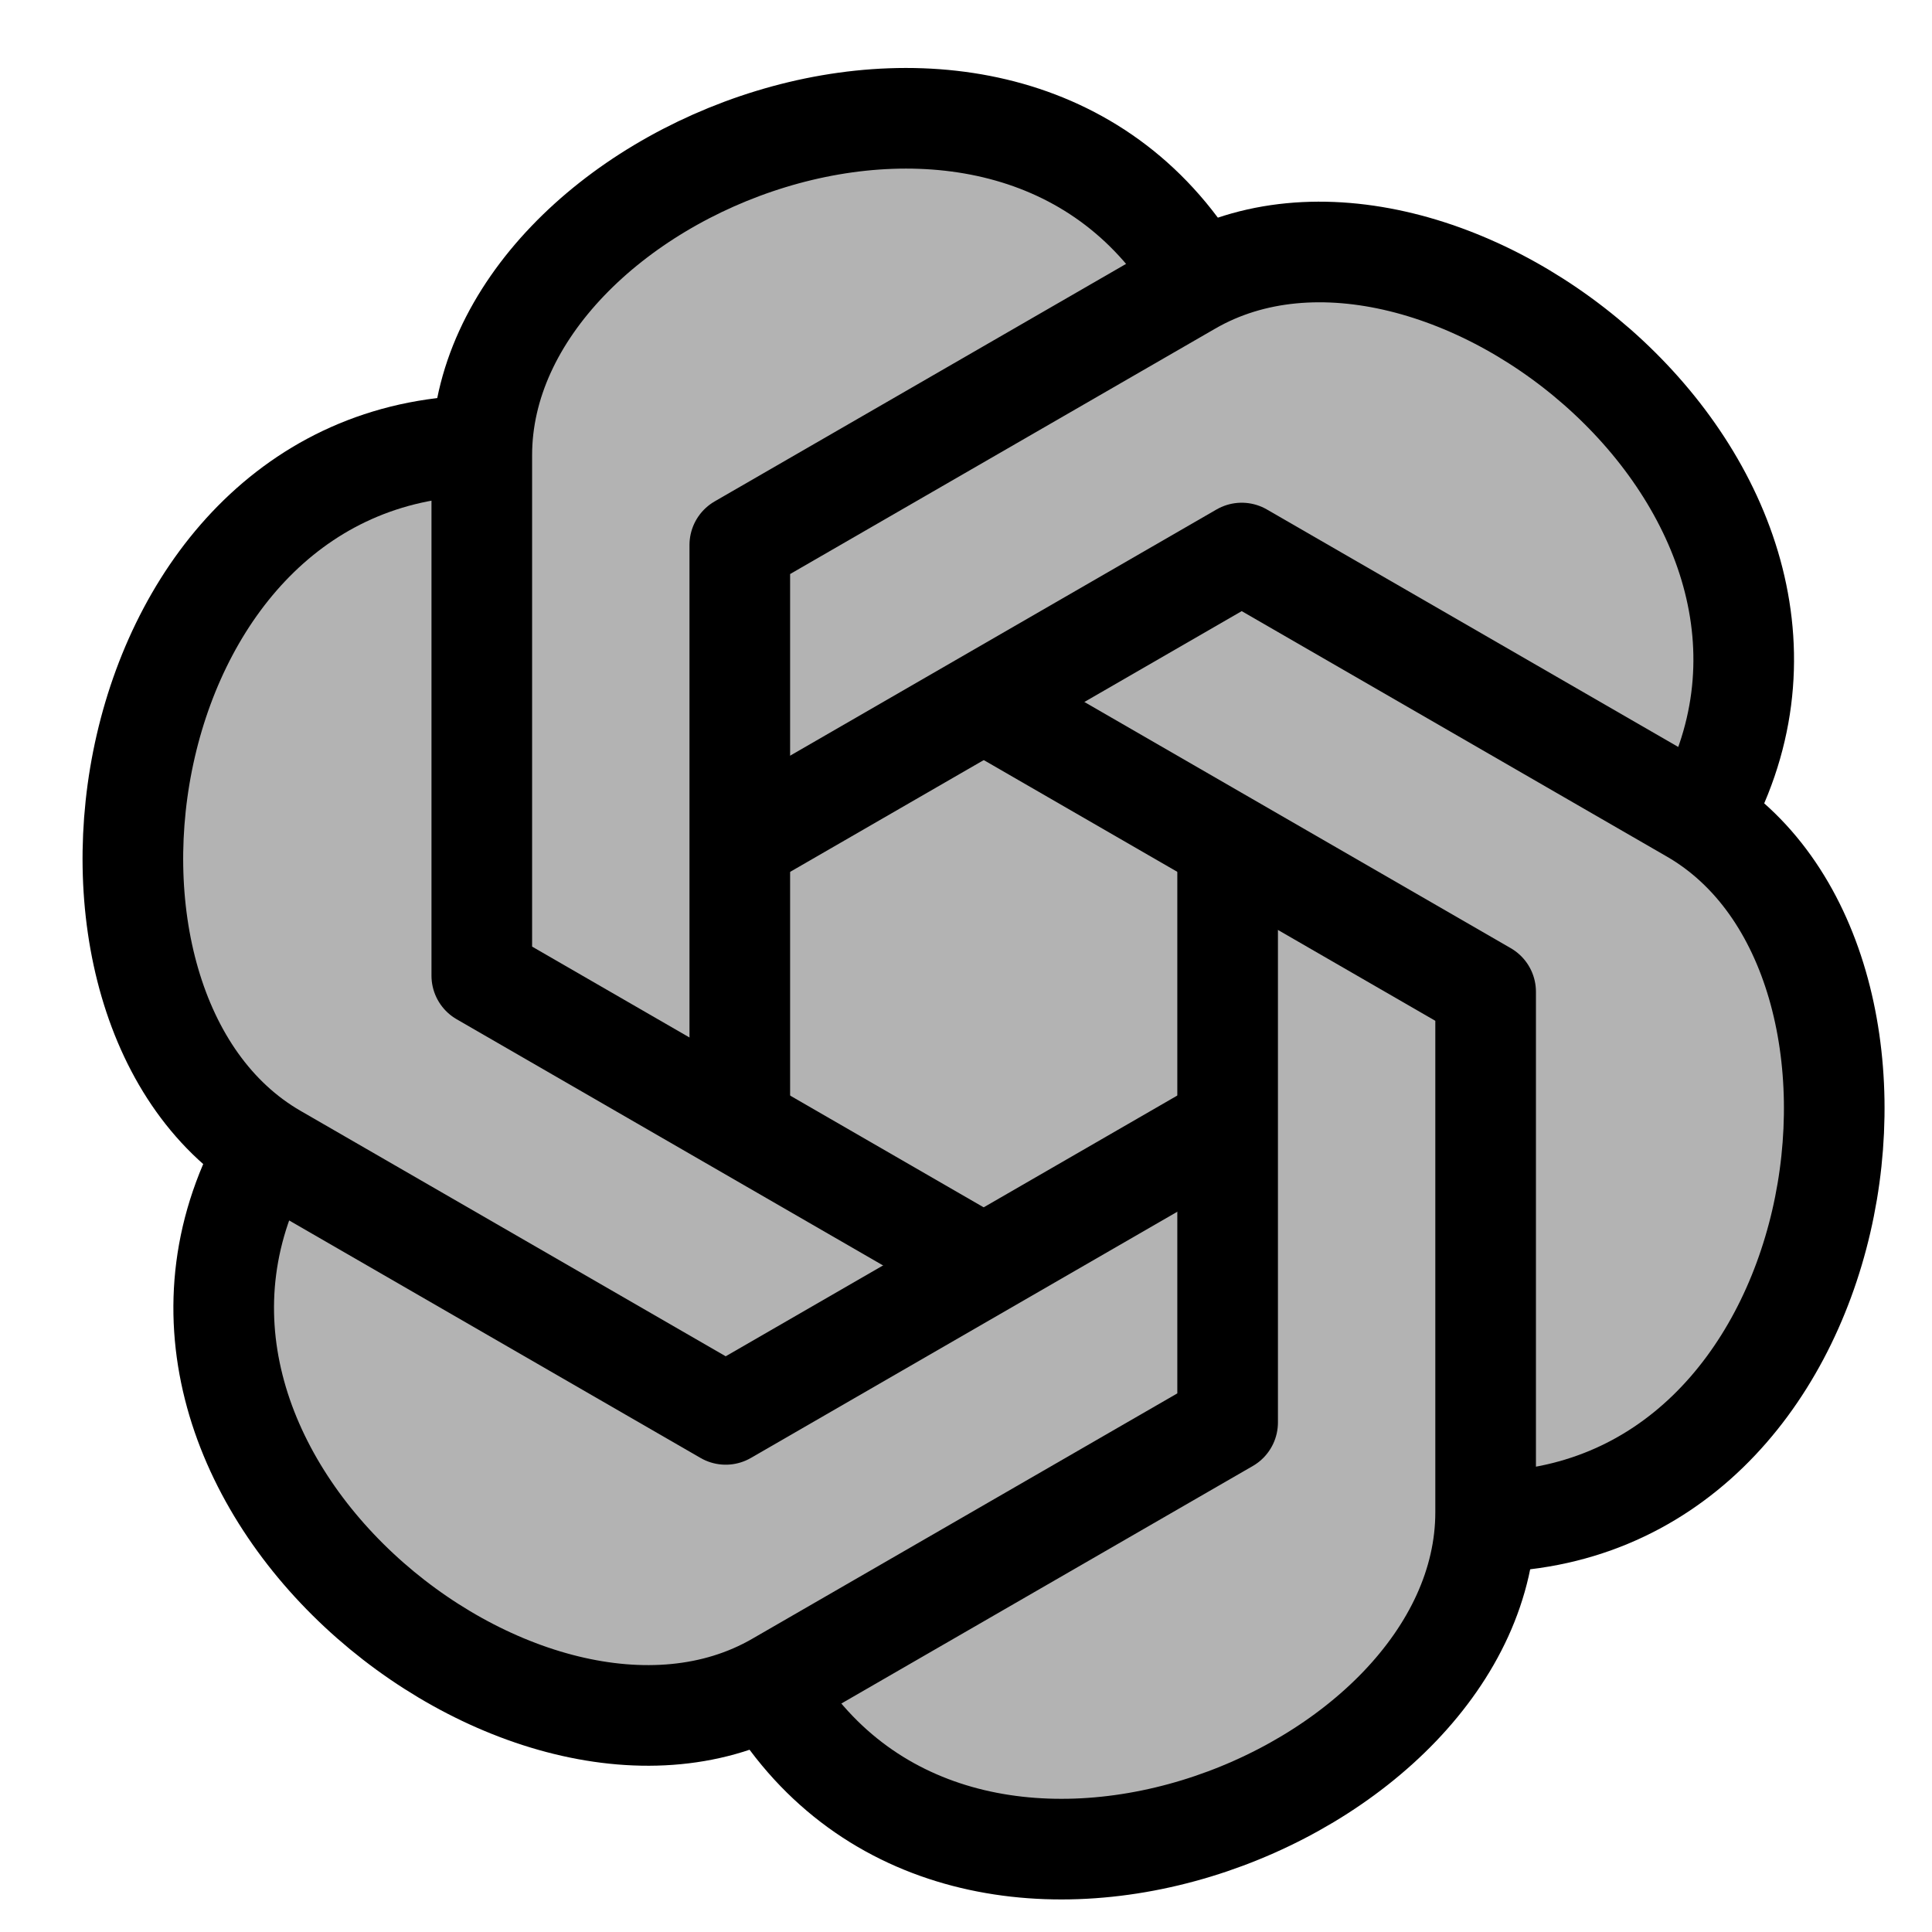
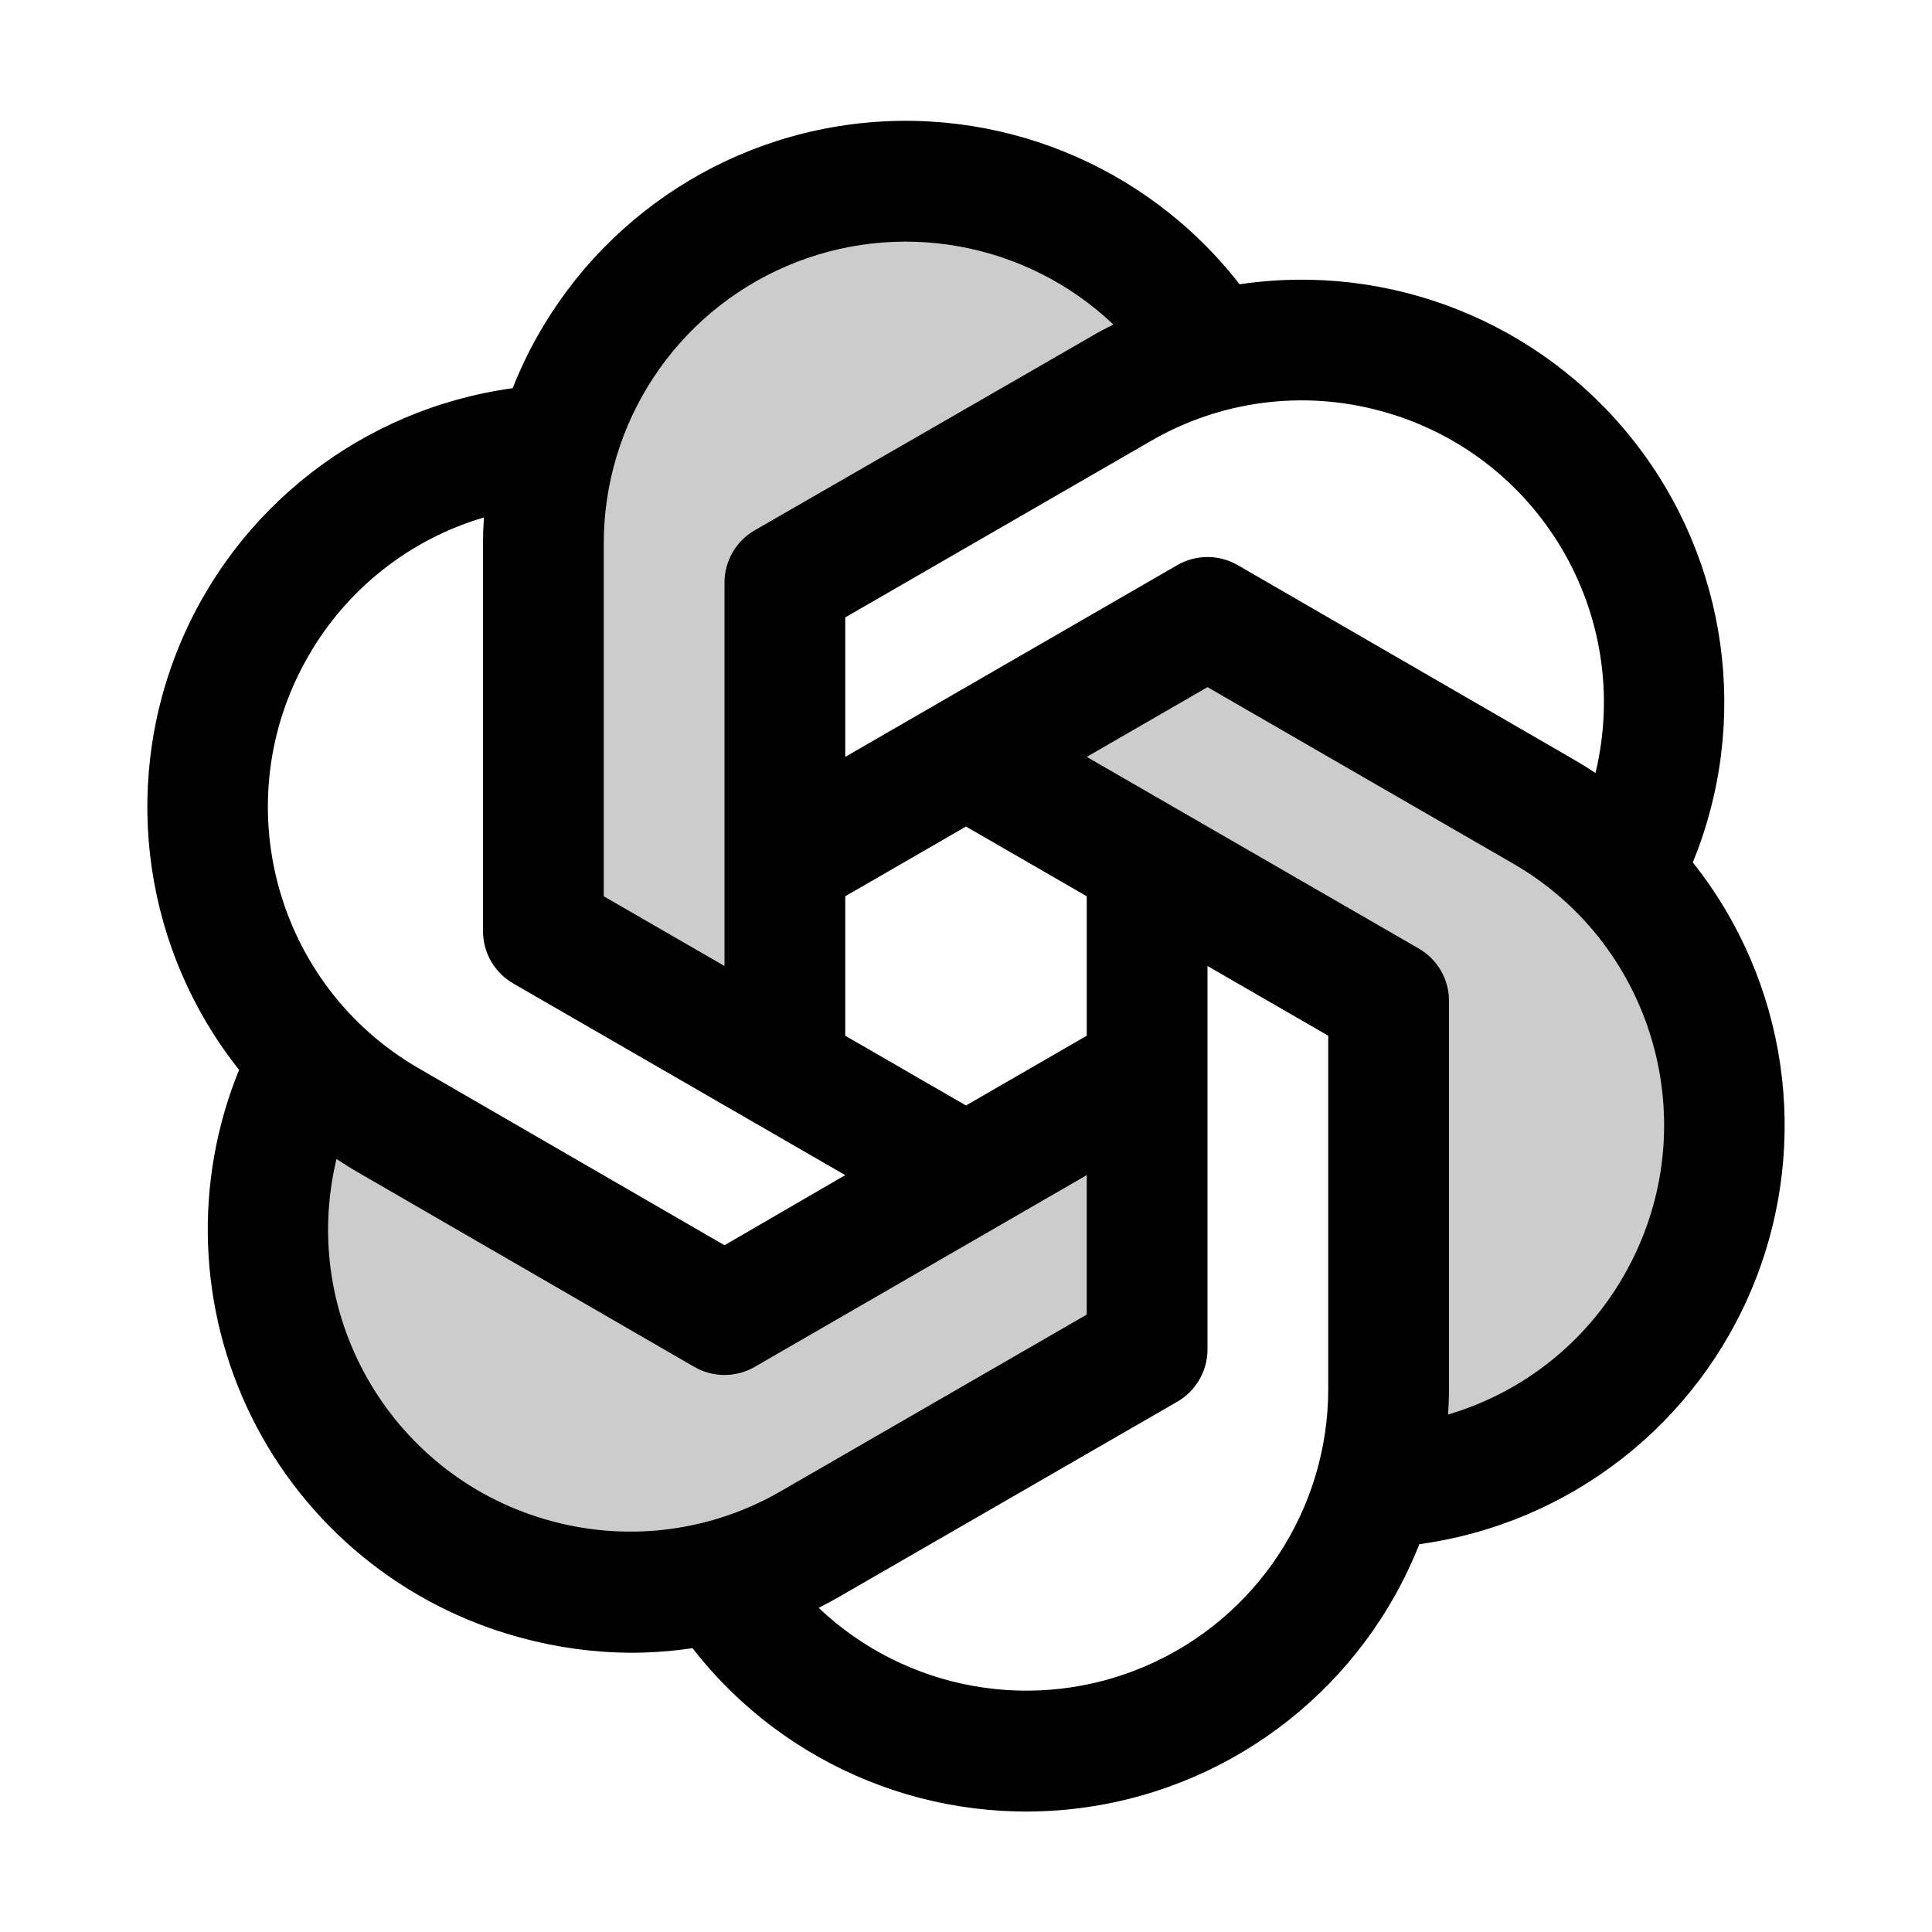
- <svg xmlns="http://www.w3.org/2000/svg" width="48" height="48" viewBox="0 0 48 48">
-   <path fill="currentColor" opacity="0.3" d="M18.38 27.94v-14.4l11.19-6.46c6.2-3.58 17.3 5.25 12.64 13.33Z M18.38 20.94l12.47-7.2l11.19 6.46c6.2 3.58 4.1 17.61-5.23 17.61Z M24.44 17.44l12.47 7.2v12.93c0 7.16-13.2 12.36-17.86 4.28Z M30.5 21.2v14.14L19.31 41.8c-6.2 3.58-17.3-5.25-12.64-13.33Z M30.5 27.94l-12.47 7.2l-11.19-6.46c-6.21-3.59-4.11-17.61 5.22-17.61Z M24.44 31.44l-12.47-7.2V11.31c0-7.16 13.2-12.36 17.86-4.28Z" />
-   <g fill="none" stroke="currentColor" stroke-linejoin="round" stroke-width="2.5">
-     <path d="M18.38 27.94v-14.4l11.19-6.46c6.2-3.58 17.3 5.25 12.64 13.33" />
-     <path d="M18.38 20.94l12.47-7.2l11.19 6.46c6.2 3.58 4.1 17.61-5.23 17.61" />
-     <path d="M24.44 17.44l12.47 7.2v12.93c0 7.16-13.2 12.36-17.86 4.28" />
-     <path d="M30.5 21.2v14.14L19.31 41.8c-6.2 3.58-17.3-5.25-12.64-13.33" />
-     <path d="M30.5 27.94l-12.47 7.2l-11.19-6.46c-6.21-3.59-4.11-17.61 5.22-17.61" />
-     <path d="M24.44 31.44l-12.47-7.2V11.31c0-7.16 13.2-12.36 17.86-4.28" />
+ <svg xmlns="http://www.w3.org/2000/svg" width="256" height="256" viewBox="0 0 256 256">
+   <g fill="currentColor">
+     <path d="m96 174.19l56-32.33v36.95l-44.5 25.69a48 48 0 0 1-66.4-64.08a48 48 0 0 0 10.4 8.08Zm108.5-66.69L160 81.81l-32 18.48l56 32.33V184a48 48 0 0 1-1.81 13a48 48 0 0 0 22.31-89.5M104 77.19l44.5-25.69a47.8 47.8 0 0 1 12.19-5A48 48 0 0 0 72 72v51.38l32 18.48Z" opacity="0.2" />
+     <path d="M224.32 114.24a56 56 0 0 0-60.07-76.57a56 56 0 0 0-96.32 13.77a56 56 0 0 0-36.25 90.32A56 56 0 0 0 69 217a56.4 56.4 0 0 0 14.59 2a56 56 0 0 0 8.17-.61a56 56 0 0 0 96.31-13.78a56 56 0 0 0 36.25-90.32Zm-41.47-59.81a40 40 0 0 1 28.56 48a51 51 0 0 0-2.91-1.81L164 74.88a8 8 0 0 0-8 0l-44 25.41V81.81l40.5-23.38a39.76 39.76 0 0 1 30.35-4M144 137.24l-16 9.24l-16-9.24v-18.48l16-9.24l16 9.24ZM80 72a40 40 0 0 1 67.53-29c-1 .51-2 1-3 1.62L100 70.27a8 8 0 0 0-4 6.92V128l-16-9.24ZM40.86 86.93a39.75 39.75 0 0 1 23.26-18.36A56 56 0 0 0 64 72v51.38a8 8 0 0 0 4 6.93l44 25.4L96 165l-40.5-23.43a40 40 0 0 1-14.64-54.64m32.29 114.64a40 40 0 0 1-28.56-48c.95.63 1.91 1.24 2.91 1.81L92 181.12a8 8 0 0 0 8 0l44-25.41v18.48l-40.5 23.38a39.76 39.76 0 0 1-30.35 4M176 184a40 40 0 0 1-67.52 29.05c1-.51 2-1.05 3-1.63L156 185.73a8 8 0 0 0 4-6.92V128l16 9.24Zm39.14-14.93a39.75 39.75 0 0 1-23.26 18.36c.07-1.14.12-2.28.12-3.43v-51.38a8 8 0 0 0-4-6.93l-44-25.4l16-9.24l40.5 23.38a40 40 0 0 1 14.64 54.64" />
  </g>
</svg>
